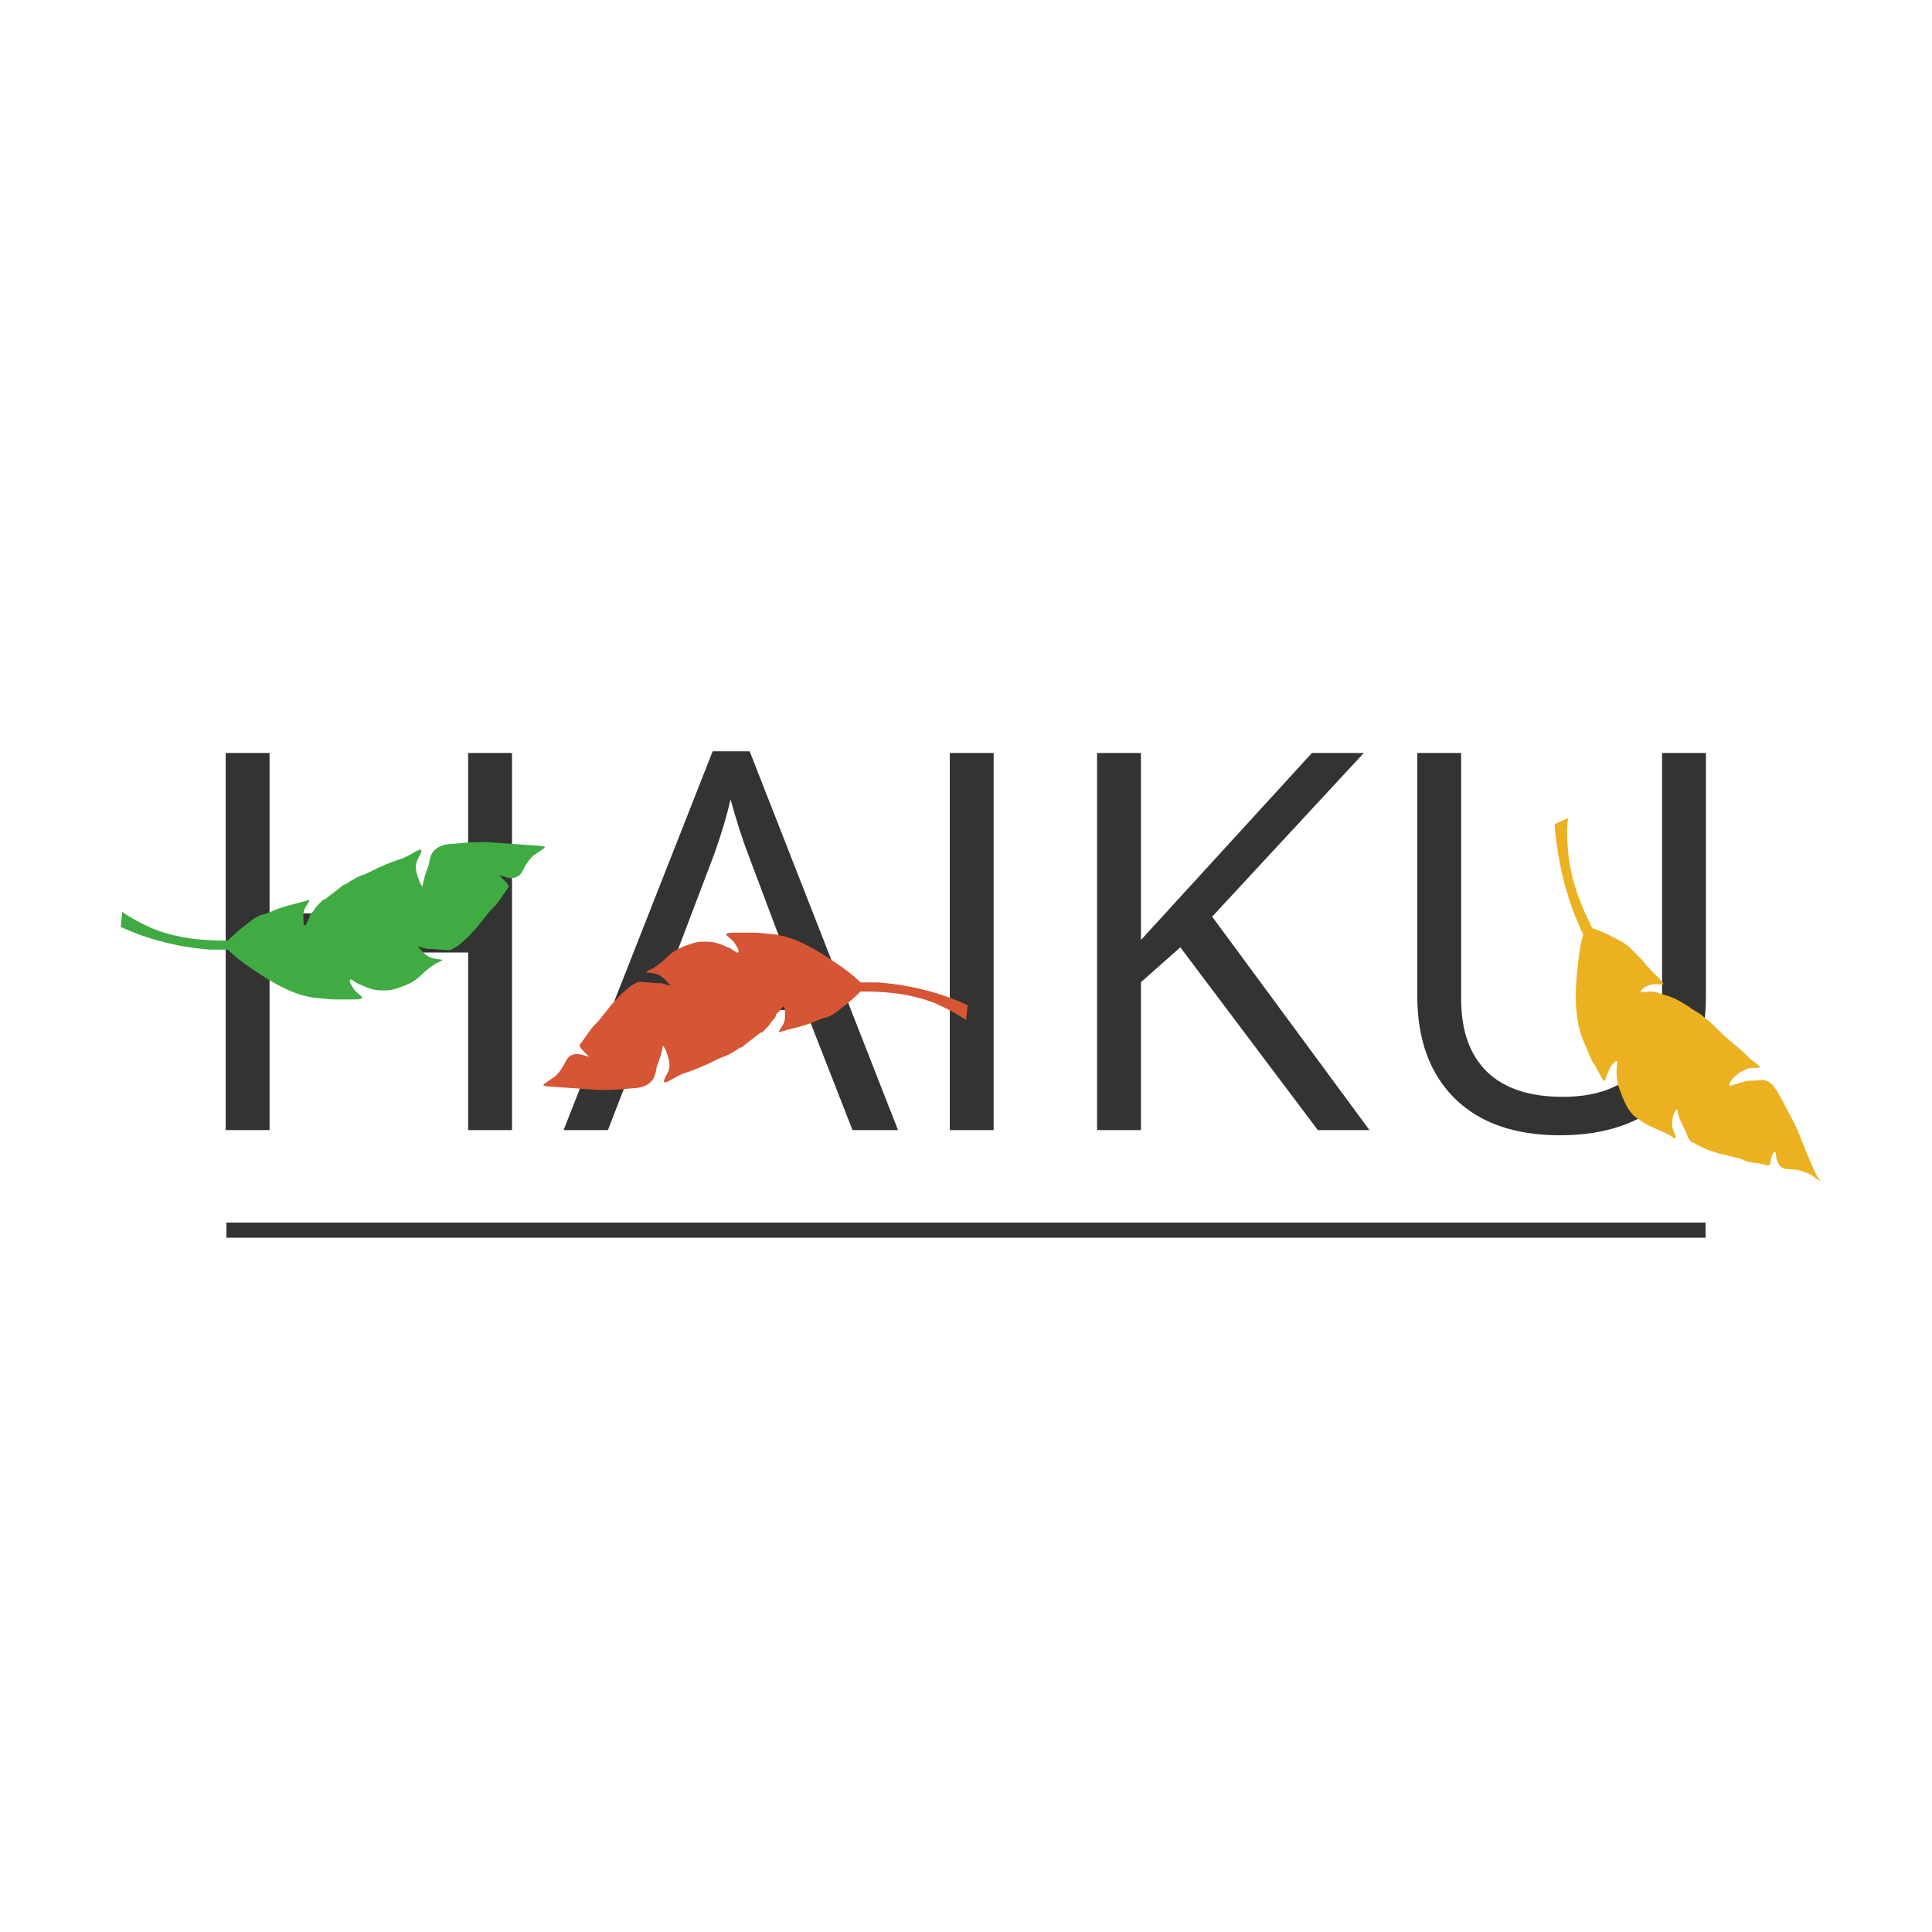
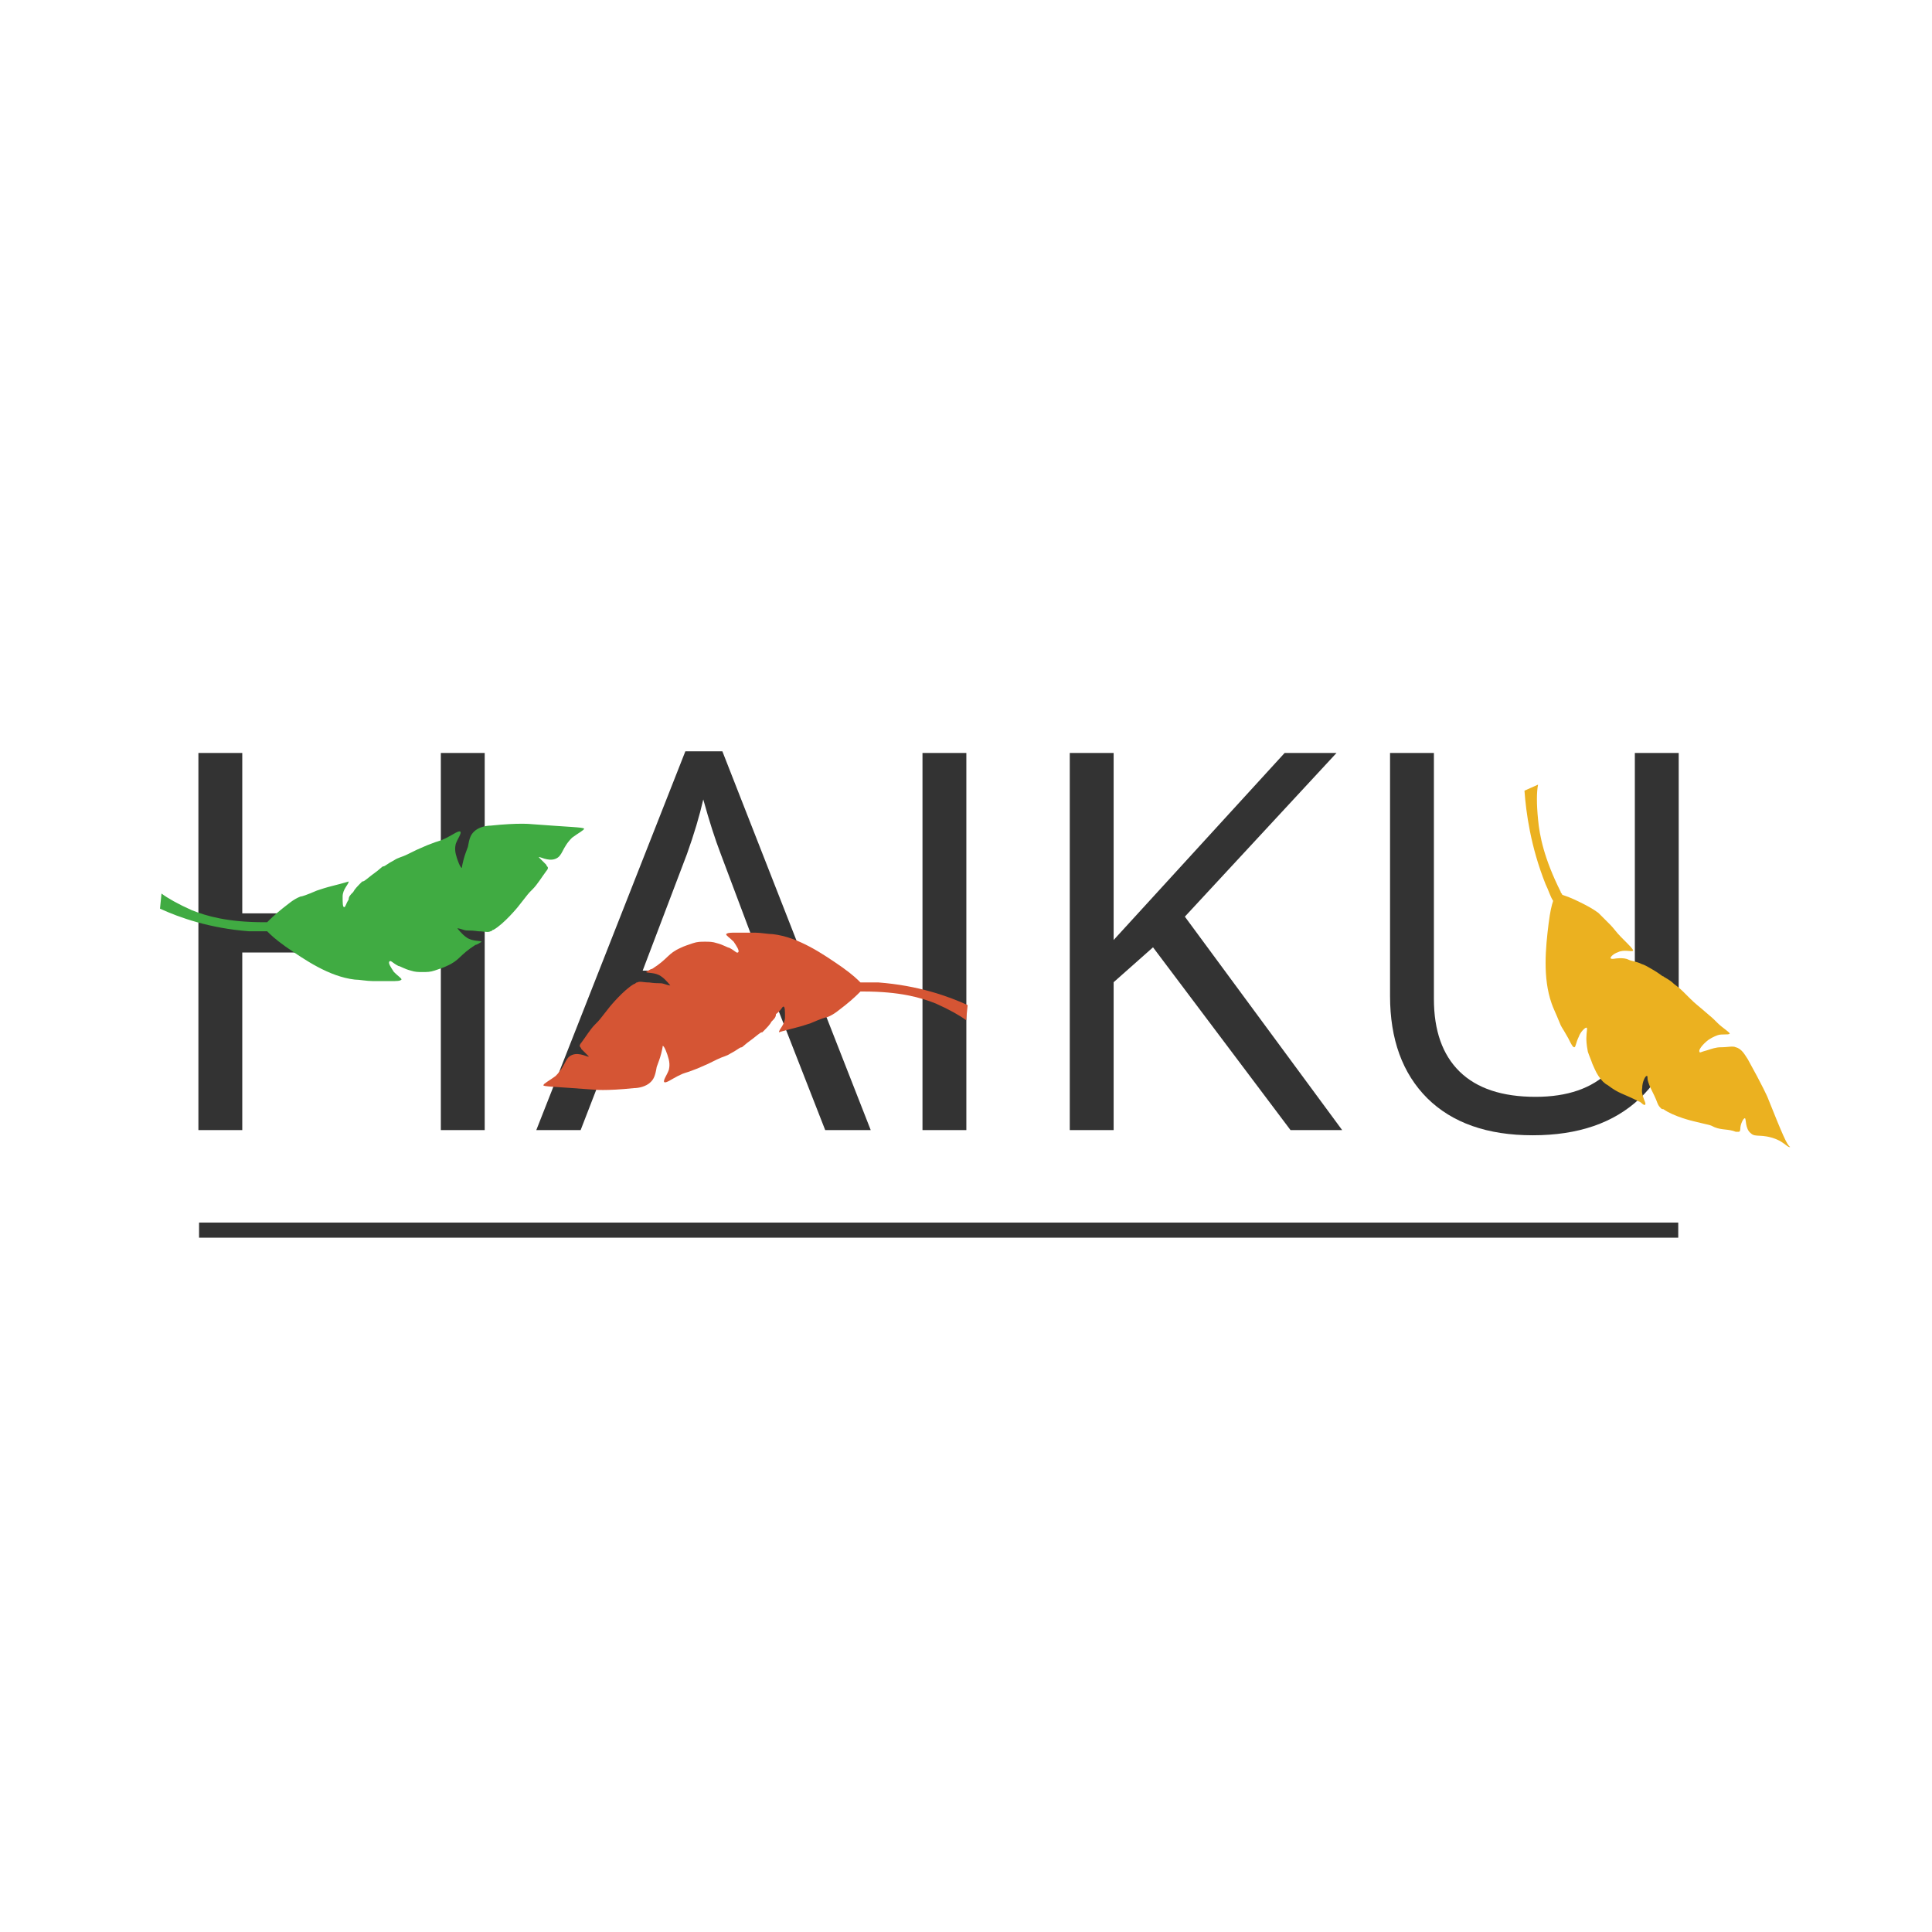
<svg xmlns="http://www.w3.org/2000/svg" width="128" height="128" viewBox="0 0 128 128" id="svg2" version="1.1">
  <defs id="defs4">
    <linearGradient id="c-7" gradientUnits="userSpaceOnUse" x1="133.18" y1="68.373" x2="133.18" y2="58.227" gradientTransform="matrix(0.4546,0.8907,-0.8907,0.4546,105.1361,-79.1593)">
      <stop offset="0" style="stop-color:#D7DF23" id="stop44-2" />
      <stop offset="1" style="stop-color:#F7941E" id="stop46-9" />
    </linearGradient>
    <linearGradient id="b-2" gradientUnits="userSpaceOnUse" x1="216.062" y1="242.768" x2="216.062" y2="232.163" gradientTransform="matrix(-1,0,0,-1,266.2442,302.6653)">
      <stop offset="0" style="stop-color:#BE1E2D" id="stop37-1" />
      <stop offset="1" style="stop-color:#FBB040" id="stop39-3" />
    </linearGradient>
    <linearGradient id="a" gradientUnits="userSpaceOnUse" x1="63.681" y1="24.591" x2="63.681" y2="13.986" gradientTransform="translate(-41.6206,42.7571)">
      <stop offset="0" style="stop-color:#8DC63F" id="stop30-6" />
      <stop offset="1" style="stop-color:#009444" id="stop32-5" />
    </linearGradient>
  </defs>
  <g id="layer1" transform="translate(0,-924.3622)" style="display:inline">
-     <rect style="opacity:1;fill:#333333;fill-opacity:1;fill-rule:nonzero;stroke:none;stroke-width:0.5;stroke-linecap:butt;stroke-linejoin:miter;stroke-miterlimit:4;stroke-dasharray:none;stroke-opacity:1" id="rect4183" width="98" height="1" x="15" y="1005.362" />
+     <rect style="opacity:1;fill:#333333;fill-opacity:1;fill-rule:nonzero;stroke:none;stroke-width:0.5;stroke-linecap:butt;stroke-linejoin:miter;stroke-miterlimit:4;stroke-dasharray:none;stroke-opacity:1" id="rect4183" width="98" height="1" x="13.188" y="1005.362" />
  </g>
  <g id="layer2" style="display:inline">
-     <text xml:space="preserve" style="font-style:normal;font-variant:normal;font-weight:normal;font-stretch:normal;font-size:35px;line-height:125%;font-family:'Open Sans';-inkscape-font-specification:'Open Sans, Normal';text-align:start;letter-spacing:0px;word-spacing:0px;writing-mode:lr-tb;text-anchor:start;fill:#333333;fill-opacity:1;stroke:none;stroke-width:1px;stroke-linecap:butt;stroke-linejoin:miter;stroke-opacity:1;" x="11.517" y="74.873" id="text4815">
-       <tspan id="tspan4817" x="11.517" y="74.873">HAIKU</tspan>
+     <text xml:space="preserve" style="font-style:normal;font-variant:normal;font-weight:normal;font-stretch:normal;font-size:35px;line-height:125%;font-family:'Open Sans';-inkscape-font-specification:'Open Sans, Normal';text-align:start;letter-spacing:0px;word-spacing:0px;writing-mode:lr-tb;text-anchor:start;fill:#333333;fill-opacity:1;stroke:none;stroke-width:1px;stroke-linecap:butt;stroke-linejoin:miter;stroke-opacity:1" x="9.706" y="74.873" id="text4815">
+       <tspan id="tspan4817" x="9.706" y="74.873">HAIKU</tspan>
    </text>
  </g>
  <g id="layer3" style="display:inline">
-     <path style="display:inline;fill:#40ab42;stroke:none;fill-opacity:1" d="m 32.6,55.815 c 0,0 -0.8,-0.1 -2.7,0.1 -0.3,0 -0.8,0.1 -1.1,0.4 -0.2,0.2 -0.3,0.4 -0.4,1 -0.1,0.3 -0.2,0.5 -0.3,0.9 -0.1,0.4 -0.1,0.5 -0.1,0.5 -0.1,0 -0.3,-0.5 -0.4,-0.9 -0.1,-0.4 0,-0.7 0,-0.7 0.1,-0.3 0.4,-0.7 0.3,-0.8 -0.1,-0.1 -0.5,0.2 -0.9,0.4 -0.6,0.3 -0.3,0.1 -1.3,0.5 -0.7,0.3 -0.7,0.3 -1.3,0.6 -0.4,0.2 -0.6,0.2 -0.9,0.4 -0.4,0.2 -0.6,0.4 -0.7,0.4 -0.1,0 -0.1,0.1 -0.8,0.6 -0.5,0.4 -0.5,0.4 -0.6,0.4 -0.3,0.3 -0.5,0.5 -0.6,0.7 -0.2,0.2 -0.3,0.3 -0.3,0.5 -0.2,0.3 -0.2,0.5 -0.3,0.5 -0.1,0 -0.1,-0.3 -0.1,-0.7 0,-0.5 0.4,-0.8 0.4,-1 0,0 -0.3,0.1 -1.1,0.3 -0.4,0.1 -0.7,0.2 -1,0.3 -0.7,0.3 -1,0.4 -1.1,0.4 -0.5,0.2 -0.8,0.5 -1.2,0.8 -0.5,0.4 -0.8,0.7 -1,0.9 -0.1,0 -0.1,0 -0.2,0 -2.4,0 -3.8,-0.4 -4.8,-0.8 -0.9,-0.4 -1.6,-0.8 -2,-1.1 l -0.1,1 c 1.3,0.6 3.3,1.3 5.9,1.5 0.4,0 0.8,0 1.2,0 0.2,0.2 0.5,0.5 1.2,1 1.3,0.9 2.9,2 4.6,2.2 0.3,0 0.8,0.1 1.2,0.1 0.5,0 0.2,0 1.2,0 0.4,0 0.6,0 0.7,-0.1 0,-0.1 -0.2,-0.2 -0.5,-0.5 -0.2,-0.3 -0.4,-0.6 -0.3,-0.7 0.1,-0.1 0.2,0.1 0.6,0.3 0.1,0 0.4,0.2 0.8,0.3 0.3,0.1 0.5,0.1 0.8,0.1 0.3,0 0.5,0 0.8,-0.1 0.3,-0.1 0.6,-0.2 0.8,-0.3 0.9,-0.4 0.8,-0.7 1.9,-1.4 0.1,0 0.4,-0.2 0.4,-0.2 0,-0.1 -0.6,0 -1,-0.3 -0.3,-0.2 -0.6,-0.6 -0.6,-0.6 0,0 0.1,0 0.4,0.1 0.3,0.1 0.3,0 1,0.1 0.4,0 0.6,0.1 0.8,0 0.1,0 0.1,-0.1 0.2,-0.1 0.7,-0.4 1.6,-1.5 1.6,-1.5 0.8,-1 0.6,-0.8 1,-1.2 0.3,-0.3 0.6,-0.8 0.9,-1.2 0,0 0.1,-0.1 0.1,-0.2 0,-0.1 -0.1,-0.1 -0.1,-0.2 -0.2,-0.2 -0.5,-0.5 -0.5,-0.5 0,-0.1 0.6,0.3 1.1,0.1 0.5,-0.2 0.4,-0.7 1.1,-1.4 0.4,-0.3 0.8,-0.5 0.8,-0.6 -0.1,-0.1 -0.9,-0.1 -3.5,-0.3 z" id="path34-2" />
-     <path style="display:inline;fill:#d55534;stroke:none;fill-opacity:1" d="m 39.308,72.19 c 0,0 0.8,0.1 2.7,-0.1 0.3,0 0.8,-0.1 1.1,-0.4 0.2,-0.2 0.3,-0.4 0.4,-1 0.1,-0.3 0.2,-0.5 0.3,-0.9 0.1,-0.4 0.1,-0.5 0.1,-0.5 0.1,0 0.3,0.5 0.4,0.9 0.1,0.4 0,0.7 0,0.7 -0.1,0.3 -0.4,0.7 -0.3,0.8 0.1,0.1 0.5,-0.2 0.9,-0.4 0.6,-0.3 0.3,-0.1 1.3,-0.5 0.7,-0.3 0.7,-0.3 1.3,-0.6 0.4,-0.2 0.6,-0.2 0.9,-0.4 0.4,-0.2 0.6,-0.4 0.7,-0.4 0.1,0 0.1,-0.1 0.8,-0.6 0.5,-0.4 0.5,-0.4 0.6,-0.4 0.3,-0.3 0.5,-0.5 0.6,-0.7 0.2,-0.2 0.3,-0.3 0.3,-0.5 0.4,-0.3 0.4,-0.5 0.5,-0.5 0.1,0 0.1,0.3 0.1,0.7 0,0.5 -0.4,0.8 -0.4,1 0,0 0.3,-0.1 1.1,-0.3 0.4,-0.1 0.7,-0.2 1,-0.3 0.7,-0.3 1,-0.4 1.1,-0.4 0.5,-0.2 0.8,-0.5 1.2,-0.8 0.5,-0.4 0.8,-0.7 1,-0.9 0.1,0 0.1,0 0.2,0 2.4,0 3.8,0.4 4.8,0.8 0.9,0.4 1.6,0.8 2,1.1 l 0.1,-1 c -1.3,-0.6 -3.3,-1.3 -5.9,-1.5 -0.4,0 -0.8,0 -1.2,0 -0.2,-0.2 -0.5,-0.5 -1.2,-1 -1.3,-0.9 -2.9,-2 -4.6,-2.2 -0.3,0 -0.8,-0.1 -1.2,-0.1 -0.5,0 -0.2,0 -1.2,0 -0.4,0 -0.6,0 -0.7,0.1 0,0.1 0.2,0.2 0.5,0.5 0.2,0.3 0.4,0.6 0.3,0.7 -0.1,0.1 -0.2,-0.1 -0.6,-0.3 -0.1,0 -0.4,-0.2 -0.8,-0.3 -0.3,-0.1 -0.5,-0.1 -0.8,-0.1 -0.3,0 -0.5,0 -0.8,0.1 -0.3,0.1 -0.6,0.2 -0.8,0.3 -0.9,0.4 -0.8,0.7 -1.9,1.4 -0.1,0 -0.4,0.2 -0.4,0.2 0,0.1 0.6,0 1,0.3 0.3,0.2 0.6,0.6 0.6,0.6 0,0 -0.1,0 -0.4,-0.1 -0.3,-0.1 -0.3,0 -1,-0.1 -0.4,0 -0.6,-0.1 -0.8,0 -0.1,0 -0.1,0.1 -0.2,0.1 -0.7,0.4 -1.6,1.5 -1.6,1.5 -0.8,1 -0.6,0.8 -1,1.2 -0.3,0.3 -0.6,0.8 -0.9,1.2 0,0 -0.1,0.1 -0.1,0.2 0,0.1 0.1,0.1 0.1,0.2 0.2,0.2 0.5,0.5 0.5,0.5 0,0.1 -0.6,-0.3 -1.1,-0.1 -0.5,0.2 -0.4,0.7 -1.1,1.4 -0.4,0.3 -0.8,0.5 -0.8,0.6 -0.1,0.1 0.7,0.1 3.3,0.3 z" id="path41-2" />
-     <path style="display:inline;fill:#ebb120;fill-opacity:1;stroke:none" d="m 119.1,74.899 c 0,0 -0.3,-0.7 -1.3,-2.5 -0.2,-0.3 -0.4,-0.7 -0.8,-0.8 -0.2,-0.1 -0.5,0 -1,0 -0.3,0 -0.6,0.1 -0.9,0.2 -0.4,0.1 -0.5,0.2 -0.5,0.1 -0.1,-0.1 0.2,-0.5 0.6,-0.8 0.3,-0.2 0.6,-0.3 0.6,-0.3 0.3,-0.1 0.7,0 0.8,-0.1 0,-0.1 -0.5,-0.4 -0.8,-0.7 -0.5,-0.5 -0.2,-0.2 -1,-0.9 -0.6,-0.5 -0.6,-0.5 -1.1,-1 -0.3,-0.3 -0.4,-0.4 -0.8,-0.7 -0.3,-0.3 -0.6,-0.4 -0.7,-0.5 -0.1,0 -0.1,-0.1 -0.8,-0.5 -0.5,-0.3 -0.6,-0.3 -0.6,-0.3 -0.4,-0.2 -0.7,-0.2 -0.9,-0.3 -0.2,-0.1 -0.4,-0.1 -0.6,-0.1 -0.3,0 -0.5,0.1 -0.6,0 0,-0.1 0.2,-0.3 0.5,-0.4 0.4,-0.2 0.9,0 1,-0.1 0,-0.1 -0.2,-0.3 -0.8,-0.9 -0.3,-0.3 -0.5,-0.6 -0.7,-0.8 -0.5,-0.5 -0.8,-0.8 -0.8,-0.8 -0.4,-0.3 -0.8,-0.5 -1.2,-0.7 -0.6,-0.3 -0.9,-0.4 -1.2,-0.5 0,-0.1 -0.1,-0.1 -0.1,-0.2 -1.1,-2.2 -1.4,-3.7 -1.5,-4.8 -0.1,-1 -0.1,-1.8 0,-2.3 l -0.9,0.4 c 0.1,1.4 0.4,3.7 1.4,6.2 0.2,0.4 0.3,0.8 0.5,1.1 -0.1,0.3 -0.2,0.7 -0.3,1.5 -0.2,1.6 -0.4,3.6 0.2,5.3 0.1,0.3 0.3,0.7 0.5,1.2 0.2,0.5 0.1,0.2 0.6,1.1 0.2,0.4 0.3,0.6 0.4,0.6 0.1,0 0.1,-0.3 0.3,-0.7 0.1,-0.3 0.4,-0.6 0.5,-0.6 0.1,0 0,0.3 0,0.7 0,0.1 0,0.4 0.1,0.9 0.1,0.3 0.2,0.5 0.3,0.8 0.1,0.2 0.2,0.5 0.4,0.8 0.2,0.3 0.4,0.5 0.6,0.6 0.8,0.6 0.9,0.5 2.1,1.1 0.1,0 0.3,0.3 0.4,0.2 0.1,-0.1 -0.3,-0.6 -0.2,-1.1 0,-0.4 0.2,-0.8 0.3,-0.8 0.1,0 0,0.1 0.1,0.4 0.1,0.3 0.1,0.3 0.4,0.9 0.2,0.4 0.2,0.6 0.4,0.8 0.1,0.1 0.1,0.1 0.2,0.1 0.7,0.5 2,0.8 2,0.8 1.2,0.3 1,0.2 1.4,0.4 0.5,0.2 0.9,0.1 1.4,0.3 0,0 0.1,0 0.2,0 0.1,0 0.1,-0.2 0.1,-0.2 0,-0.3 0.2,-0.7 0.3,-0.7 0.1,0 0,0.7 0.4,1 0.3,0.3 0.7,0 1.7,0.4 0.5,0.2 0.8,0.6 0.9,0.5 -0.2,-0.1 -0.5,-0.8 -1.5,-3.3 z" id="path48-5" />
+     <path style="display:inline;fill:#40ab42;fill-opacity:1;stroke:none" d="m 35.2,54.6 c 0,0 -0.8,-0.1 -2.7,0.1 -0.3,0 -0.8,0.1 -1.1,0.4 -0.2,0.2 -0.3,0.4 -0.4,1 -0.1,0.3 -0.2,0.5 -0.3,0.9 -0.1,0.4 -0.1,0.5 -0.1,0.5 -0.1,0 -0.3,-0.5 -0.4,-0.9 -0.1,-0.4 0,-0.7 0,-0.7 0.1,-0.3 0.4,-0.7 0.3,-0.8 -0.1,-0.1 -0.5,0.2 -0.9,0.4 -0.6,0.3 -0.3,0.1 -1.3,0.5 -0.7,0.3 -0.7,0.3 -1.3,0.6 -0.4,0.2 -0.6,0.2 -0.9,0.4 -0.4,0.2 -0.6,0.4 -0.7,0.4 -0.1,0 -0.1,0.1 -0.8,0.6 -0.5,0.4 -0.5,0.4 -0.6,0.4 -0.3,0.3 -0.5,0.5 -0.6,0.7 -0.2,0.2 -0.3,0.3 -0.3,0.5 -0.2,0.3 -0.2,0.5 -0.3,0.5 -0.1,0 -0.1,-0.3 -0.1,-0.7 0,-0.5 0.4,-0.8 0.4,-1 0,0 -0.3,0.1 -1.1,0.3 -0.4,0.1 -0.7,0.2 -1,0.3 -0.7,0.3 -1,0.4 -1.1,0.4 -0.5,0.2 -0.8,0.5 -1.2,0.8 -0.5,0.4 -0.8,0.7 -1,0.9 -0.1,0 -0.1,0 -0.2,0 -2.4,0 -3.8,-0.4 -4.8,-0.8 -0.9,-0.4 -1.6,-0.8 -2,-1.1 l -0.1,1 c 1.3,0.6 3.3,1.3 5.9,1.5 0.4,0 0.8,0 1.2,0 0.2,0.2 0.5,0.5 1.2,1 1.3,0.9 2.9,2 4.6,2.2 0.3,0 0.8,0.1 1.2,0.1 0.5,0 0.2,0 1.2,0 0.4,0 0.6,0 0.7,-0.1 0,-0.1 -0.2,-0.2 -0.5,-0.5 -0.2,-0.3 -0.4,-0.6 -0.3,-0.7 0.1,-0.1 0.2,0.1 0.6,0.3 0.1,0 0.4,0.2 0.8,0.3 0.3,0.1 0.5,0.1 0.8,0.1 0.3,0 0.5,0 0.8,-0.1 0.3,-0.1 0.6,-0.2 0.8,-0.3 0.9,-0.4 0.8,-0.7 1.9,-1.4 0.1,0 0.4,-0.2 0.4,-0.2 0,-0.1 -0.6,0 -1,-0.3 -0.3,-0.2 -0.6,-0.6 -0.6,-0.6 0,0 0.1,0 0.4,0.1 0.3,0.1 0.3,0 1,0.1 0.4,0 0.6,0.1 0.8,0 0.1,0 0.1,-0.1 0.2,-0.1 0.7,-0.4 1.6,-1.5 1.6,-1.5 0.8,-1 0.6,-0.8 1,-1.2 0.3,-0.3 0.6,-0.8 0.9,-1.2 0,0 0.1,-0.1 0.1,-0.2 0,-0.1 -0.1,-0.1 -0.1,-0.2 -0.2,-0.2 -0.5,-0.5 -0.5,-0.5 0,-0.1 0.6,0.3 1.1,0.1 0.5,-0.2 0.4,-0.7 1.1,-1.4 0.4,-0.3 0.8,-0.5 0.8,-0.6 -0.1,-0.1 -0.9,-0.1 -3.5,-0.3 z" id="path34-2" />
+     <path style="display:inline;fill:#d55534;fill-opacity:1;stroke:none" d="m 39.308,72.19 c 0,0 0.8,0.1 2.7,-0.1 0.3,0 0.8,-0.1 1.1,-0.4 0.2,-0.2 0.3,-0.4 0.4,-1 0.1,-0.3 0.2,-0.5 0.3,-0.9 0.1,-0.4 0.1,-0.5 0.1,-0.5 0.1,0 0.3,0.5 0.4,0.9 0.1,0.4 0,0.7 0,0.7 -0.1,0.3 -0.4,0.7 -0.3,0.8 0.1,0.1 0.5,-0.2 0.9,-0.4 0.6,-0.3 0.3,-0.1 1.3,-0.5 0.7,-0.3 0.7,-0.3 1.3,-0.6 0.4,-0.2 0.6,-0.2 0.9,-0.4 0.4,-0.2 0.6,-0.4 0.7,-0.4 0.1,0 0.1,-0.1 0.8,-0.6 0.5,-0.4 0.5,-0.4 0.6,-0.4 0.3,-0.3 0.5,-0.5 0.6,-0.7 0.2,-0.2 0.3,-0.3 0.3,-0.5 0.4,-0.3 0.4,-0.5 0.5,-0.5 0.1,0 0.1,0.3 0.1,0.7 0,0.5 -0.4,0.8 -0.4,1 0,0 0.3,-0.1 1.1,-0.3 0.4,-0.1 0.7,-0.2 1,-0.3 0.7,-0.3 1,-0.4 1.1,-0.4 0.5,-0.2 0.8,-0.5 1.2,-0.8 0.5,-0.4 0.8,-0.7 1,-0.9 0.1,0 0.1,0 0.2,0 2.4,0 3.8,0.4 4.8,0.8 0.9,0.4 1.6,0.8 2,1.1 l 0.1,-1 c -1.3,-0.6 -3.3,-1.3 -5.9,-1.5 -0.4,0 -0.8,0 -1.2,0 -0.2,-0.2 -0.5,-0.5 -1.2,-1 -1.3,-0.9 -2.9,-2 -4.6,-2.2 -0.3,0 -0.8,-0.1 -1.2,-0.1 -0.5,0 -0.2,0 -1.2,0 -0.4,0 -0.6,0 -0.7,0.1 0,0.1 0.2,0.2 0.5,0.5 0.2,0.3 0.4,0.6 0.3,0.7 -0.1,0.1 -0.2,-0.1 -0.6,-0.3 -0.1,0 -0.4,-0.2 -0.8,-0.3 -0.3,-0.1 -0.5,-0.1 -0.8,-0.1 -0.3,0 -0.5,0 -0.8,0.1 -0.3,0.1 -0.6,0.2 -0.8,0.3 -0.9,0.4 -0.8,0.7 -1.9,1.4 -0.1,0 -0.4,0.2 -0.4,0.2 0,0.1 0.6,0 1,0.3 0.3,0.2 0.6,0.6 0.6,0.6 0,0 -0.1,0 -0.4,-0.1 -0.3,-0.1 -0.3,0 -1,-0.1 -0.4,0 -0.6,-0.1 -0.8,0 -0.1,0 -0.1,0.1 -0.2,0.1 -0.7,0.4 -1.6,1.5 -1.6,1.5 -0.8,1 -0.6,0.8 -1,1.2 -0.3,0.3 -0.6,0.8 -0.9,1.2 0,0 -0.1,0.1 -0.1,0.2 0,0.1 0.1,0.1 0.1,0.2 0.2,0.2 0.5,0.5 0.5,0.5 0,0.1 -0.6,-0.3 -1.1,-0.1 -0.5,0.2 -0.4,0.7 -1.1,1.4 -0.4,0.3 -0.8,0.5 -0.8,0.6 -0.1,0.1 0.7,0.1 3.3,0.3 z" id="path41-2" />
+     <path style="display:inline;fill:#ebb120;fill-opacity:1;stroke:none" d="m 117.1,72.684 c 0,0 -0.3,-0.7 -1.3,-2.5 -0.2,-0.3 -0.4,-0.7 -0.8,-0.8 -0.2,-0.1 -0.5,0 -1,0 -0.3,0 -0.6,0.1 -0.9,0.2 -0.4,0.1 -0.5,0.2 -0.5,0.1 -0.1,-0.1 0.2,-0.5 0.6,-0.8 0.3,-0.2 0.6,-0.3 0.6,-0.3 0.3,-0.1 0.7,0 0.8,-0.1 0,-0.1 -0.5,-0.4 -0.8,-0.7 -0.5,-0.5 -0.2,-0.2 -1,-0.9 -0.6,-0.5 -0.6,-0.5 -1.1,-1 -0.3,-0.3 -0.4,-0.4 -0.8,-0.7 -0.3,-0.3 -0.6,-0.4 -0.7,-0.5 -0.1,0 -0.1,-0.1 -0.8,-0.5 -0.5,-0.3 -0.6,-0.3 -0.6,-0.3 -0.4,-0.2 -0.7,-0.2 -0.9,-0.3 -0.2,-0.1 -0.4,-0.1 -0.6,-0.1 -0.3,0 -0.5,0.1 -0.6,0 0,-0.1 0.2,-0.3 0.5,-0.4 0.4,-0.2 0.9,0 1,-0.1 0,-0.1 -0.2,-0.3 -0.8,-0.9 -0.3,-0.3 -0.5,-0.6 -0.7,-0.8 -0.5,-0.5 -0.8,-0.8 -0.8,-0.8 -0.4,-0.3 -0.8,-0.5 -1.2,-0.7 -0.6,-0.3 -0.9,-0.4 -1.2,-0.5 0,-0.1 -0.1,-0.1 -0.1,-0.2 -1.1,-2.2 -1.4,-3.7 -1.5,-4.8 -0.1,-1 -0.1,-1.8 0,-2.3 l -0.9,0.4 c 0.1,1.4 0.4,3.7 1.4,6.2 0.2,0.4 0.3,0.8 0.5,1.1 -0.1,0.3 -0.2,0.7 -0.3,1.5 -0.2,1.6 -0.4,3.6 0.2,5.3 0.1,0.3 0.3,0.7 0.5,1.2 0.2,0.5 0.1,0.2 0.6,1.1 0.2,0.4 0.3,0.6 0.4,0.6 0.1,0 0.1,-0.3 0.3,-0.7 0.1,-0.3 0.4,-0.6 0.5,-0.6 0.1,0 0,0.3 0,0.7 0,0.1 0,0.4 0.1,0.9 0.1,0.3 0.2,0.5 0.3,0.8 0.1,0.2 0.2,0.5 0.4,0.8 0.2,0.3 0.4,0.5 0.6,0.6 0.8,0.6 0.9,0.5 2.1,1.1 0.1,0 0.3,0.3 0.4,0.2 0.1,-0.1 -0.3,-0.6 -0.2,-1.1 0,-0.4 0.2,-0.8 0.3,-0.8 0.1,0 0,0.1 0.1,0.4 0.1,0.3 0.1,0.3 0.4,0.9 0.2,0.4 0.2,0.6 0.4,0.8 0.1,0.1 0.1,0.1 0.2,0.1 0.7,0.5 2,0.8 2,0.8 1.2,0.3 1,0.2 1.4,0.4 0.5,0.2 0.9,0.1 1.4,0.3 0,0 0.1,0 0.2,0 0.1,0 0.1,-0.2 0.1,-0.2 0,-0.3 0.2,-0.7 0.3,-0.7 0.1,0 0,0.7 0.4,1 0.3,0.3 0.7,0 1.7,0.4 0.5,0.2 0.8,0.6 0.9,0.5 -0.2,-0.1 -0.5,-0.8 -1.5,-3.3 z" id="path48-5" />
  </g>
</svg>
